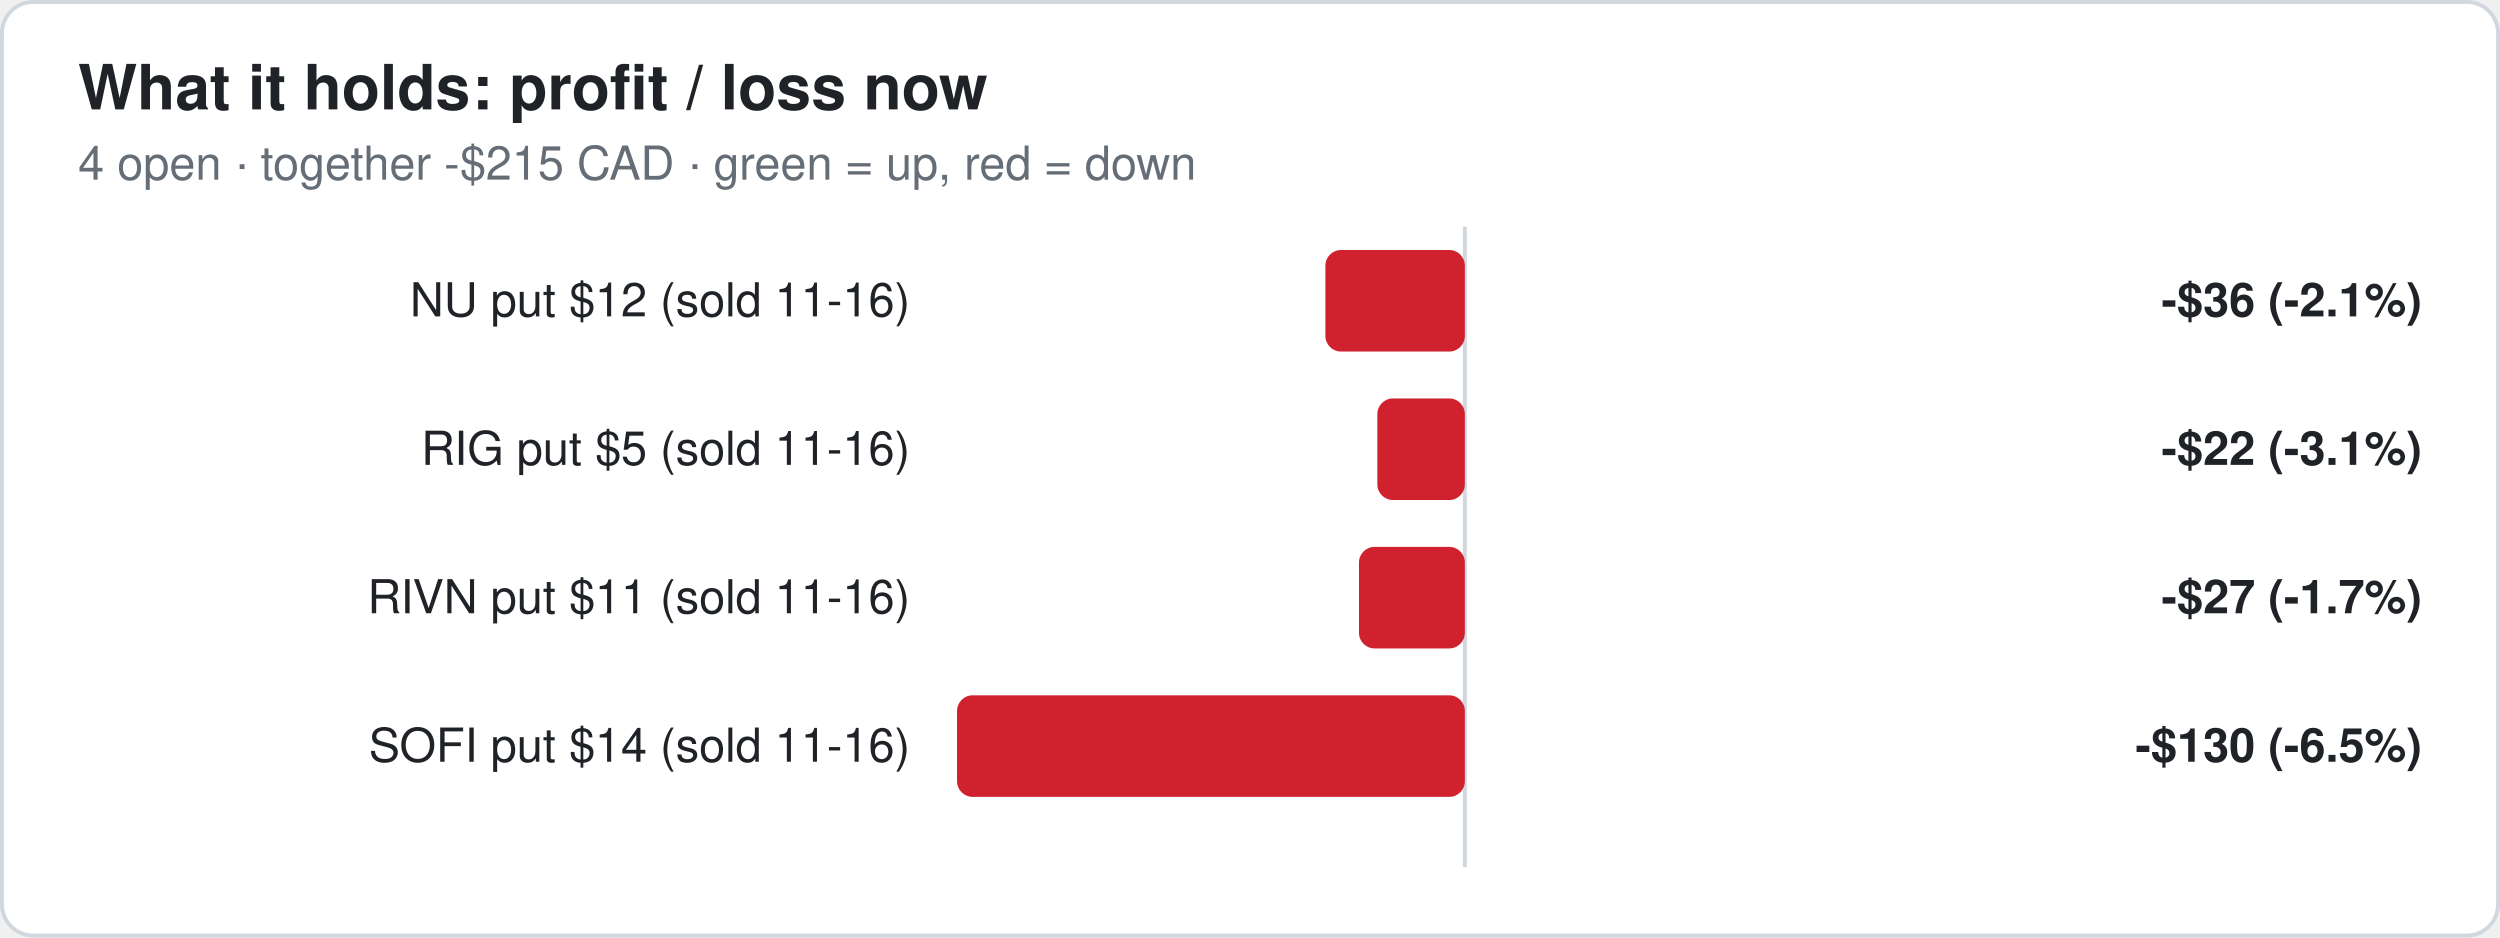
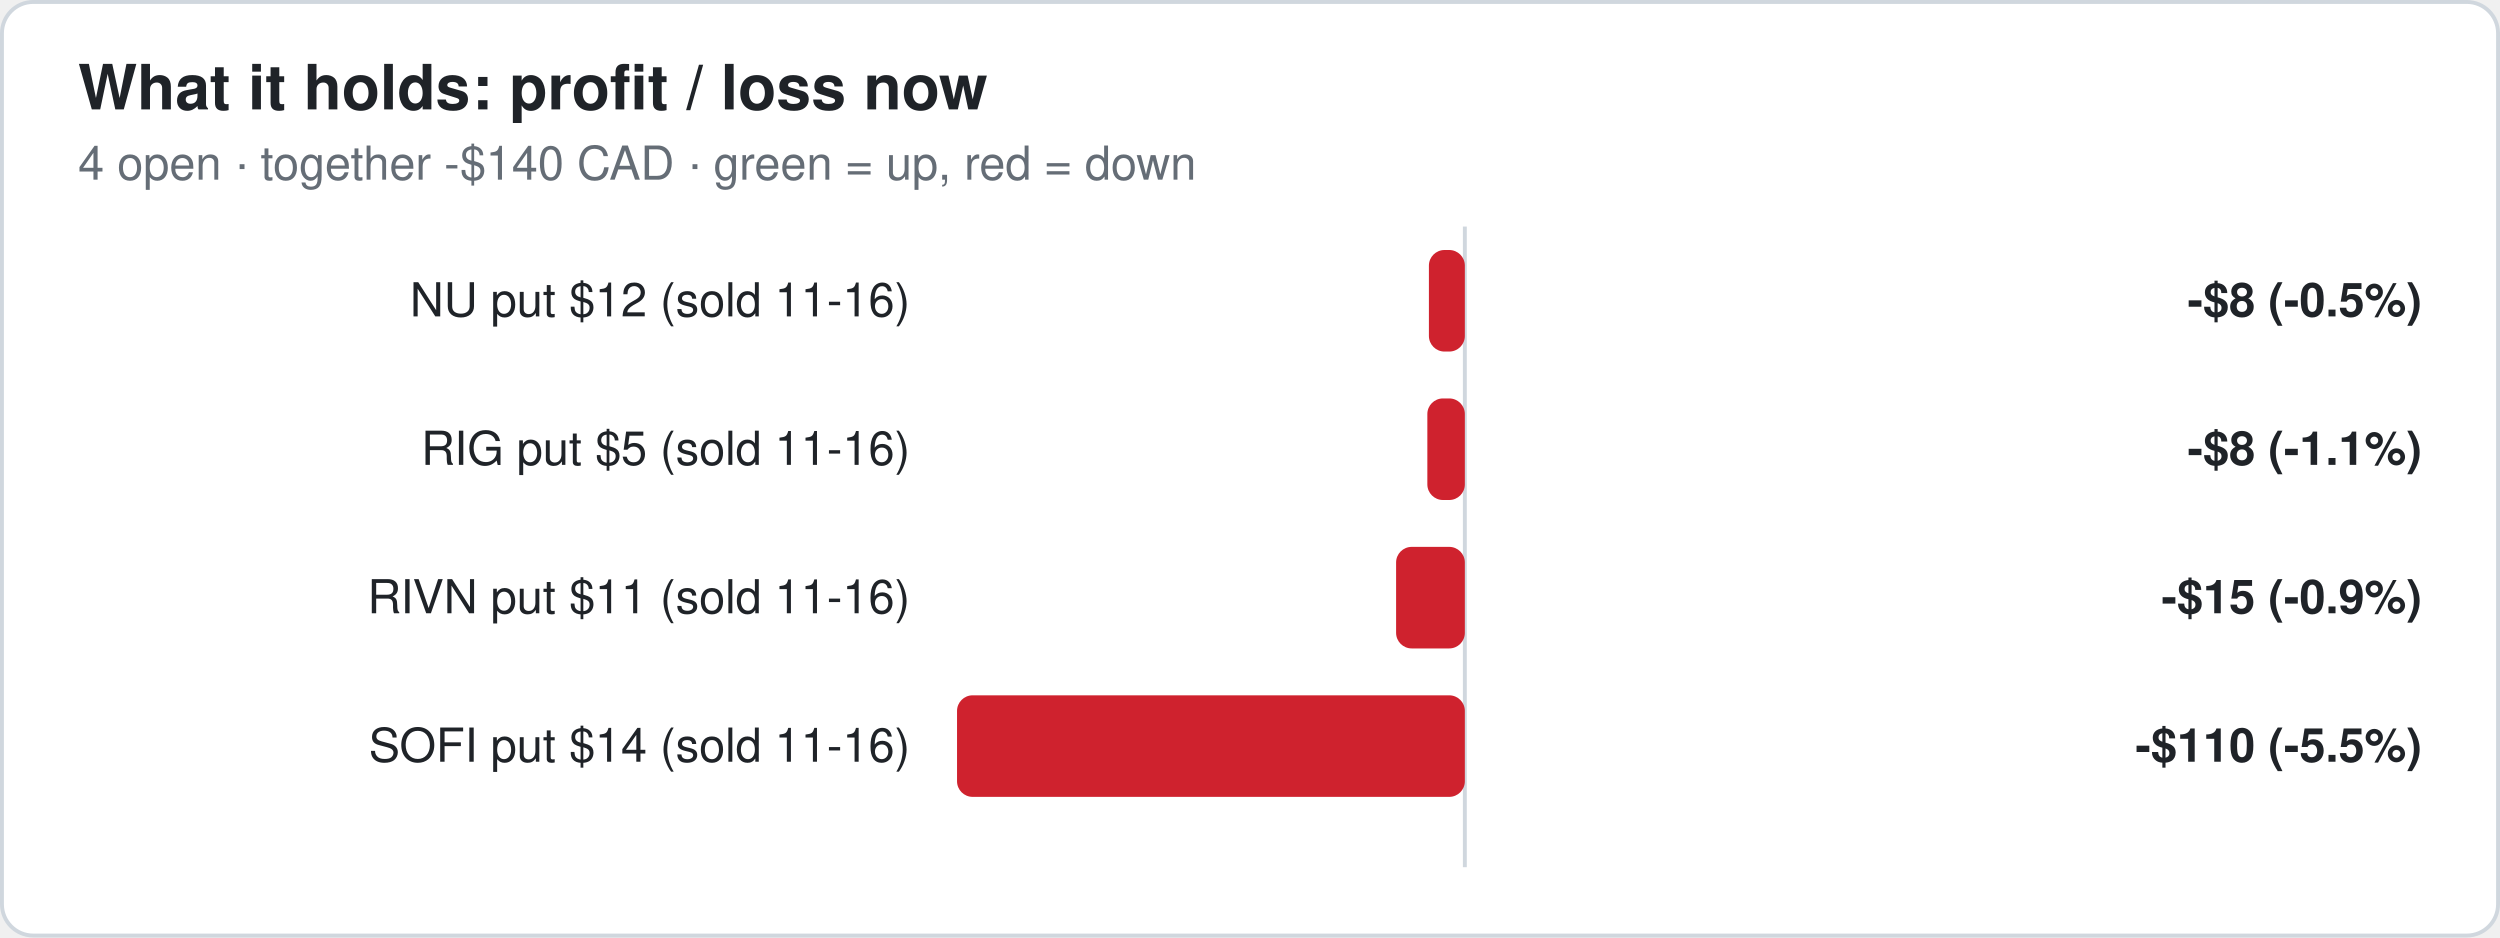
<svg xmlns="http://www.w3.org/2000/svg" width="640" height="240" viewBox="0 0 640 240" font-family="Helvetica, Arial, sans-serif">
  <rect x="0.5" y="0.5" width="639" height="239" rx="8" fill="#ffffff" stroke="#d0d7de" />
  <text x="20" y="28" font-size="16" font-weight="bold" fill="#1f2328">What it holds: profit / loss now</text>
-   <text x="20" y="46" font-size="12" fill="#656d76">4 open · together -$215 CAD · green = up, red = down</text>
+   <text x="20" y="46" font-size="12" fill="#656d76">4 open · together -$140 CAD · green = up, red = down</text>
  <line x1="375.0" x2="375.0" y1="58" y2="222" stroke="#d0d7de" stroke-width="1" />
  <text x="233" y="81.0" font-size="12" text-anchor="end" fill="#1f2328">NU put $12 (sold 11-16)</text>
-   <rect x="339.3" y="64" width="35.7" height="26" rx="4" fill="#cf222e" />
-   <text x="620" y="81.0" font-size="12" font-weight="bold" text-anchor="end" fill="#1f2328">-$36 (-2.1%)</text>
+   <rect x="365.8" y="64" width="9.2" height="26" rx="4" fill="#cf222e" />
+   <text x="620" y="81.0" font-size="12" font-weight="bold" text-anchor="end" fill="#1f2328">-$8 (-0.5%)</text>
  <text x="233" y="119.0" font-size="12" text-anchor="end" fill="#1f2328">RIG put $5 (sold 11-16)</text>
-   <rect x="352.6" y="102" width="22.4" height="26" rx="4" fill="#cf222e" />
-   <text x="620" y="119.0" font-size="12" font-weight="bold" text-anchor="end" fill="#1f2328">-$22 (-3.1%)</text>
+   <rect x="365.4" y="102" width="9.6" height="26" rx="4" fill="#cf222e" />
+   <text x="620" y="119.0" font-size="12" font-weight="bold" text-anchor="end" fill="#1f2328">-$8 (-1.1%)</text>
  <text x="233" y="157.0" font-size="12" text-anchor="end" fill="#1f2328">RIVN put $11 (sold 11-16)</text>
-   <rect x="347.9" y="140" width="27.1" height="26" rx="4" fill="#cf222e" />
-   <text x="620" y="157.0" font-size="12" font-weight="bold" text-anchor="end" fill="#1f2328">-$27 (-1.7%)</text>
+   <rect x="357.4" y="140" width="17.6" height="26" rx="4" fill="#cf222e" />
+   <text x="620" y="157.0" font-size="12" font-weight="bold" text-anchor="end" fill="#1f2328">-$15 (-0.9%)</text>
  <text x="233" y="195.0" font-size="12" text-anchor="end" fill="#1f2328">SOFI put $14 (sold 11-16)</text>
  <rect x="245.0" y="178" width="130.0" height="26" rx="4" fill="#cf222e" />
-   <text x="620" y="195.0" font-size="12" font-weight="bold" text-anchor="end" fill="#1f2328">-$130 (-6.5%)</text>
+   <text x="620" y="195.0" font-size="12" font-weight="bold" text-anchor="end" fill="#1f2328">-$110 (-5.5%)</text>
</svg>
